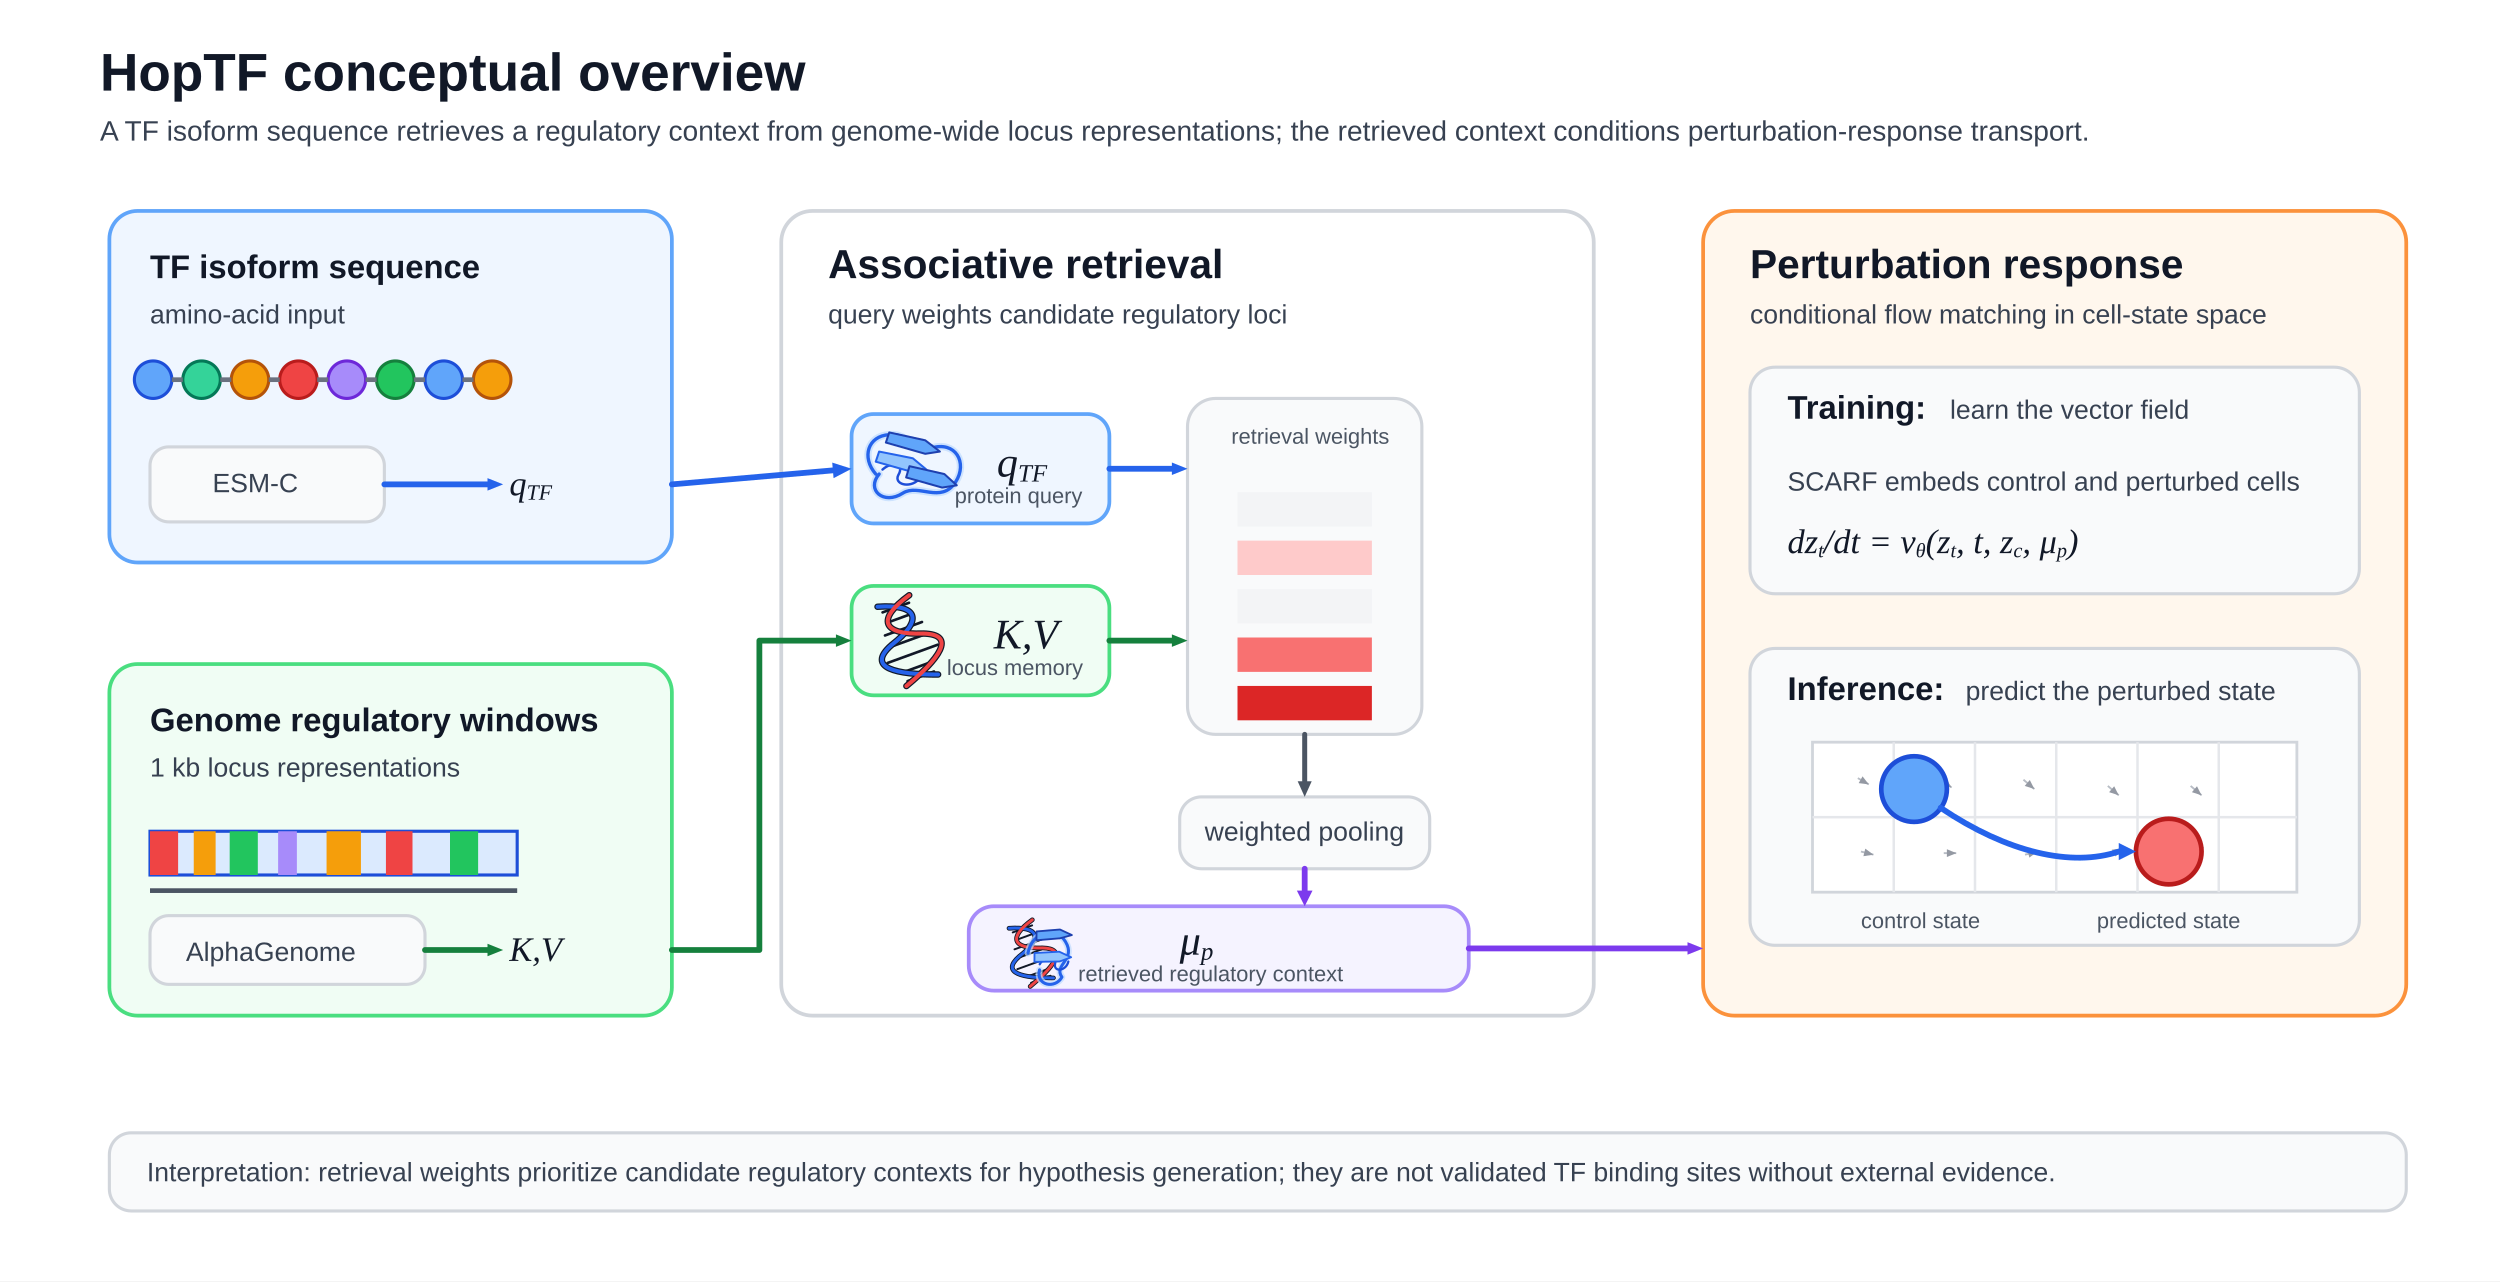
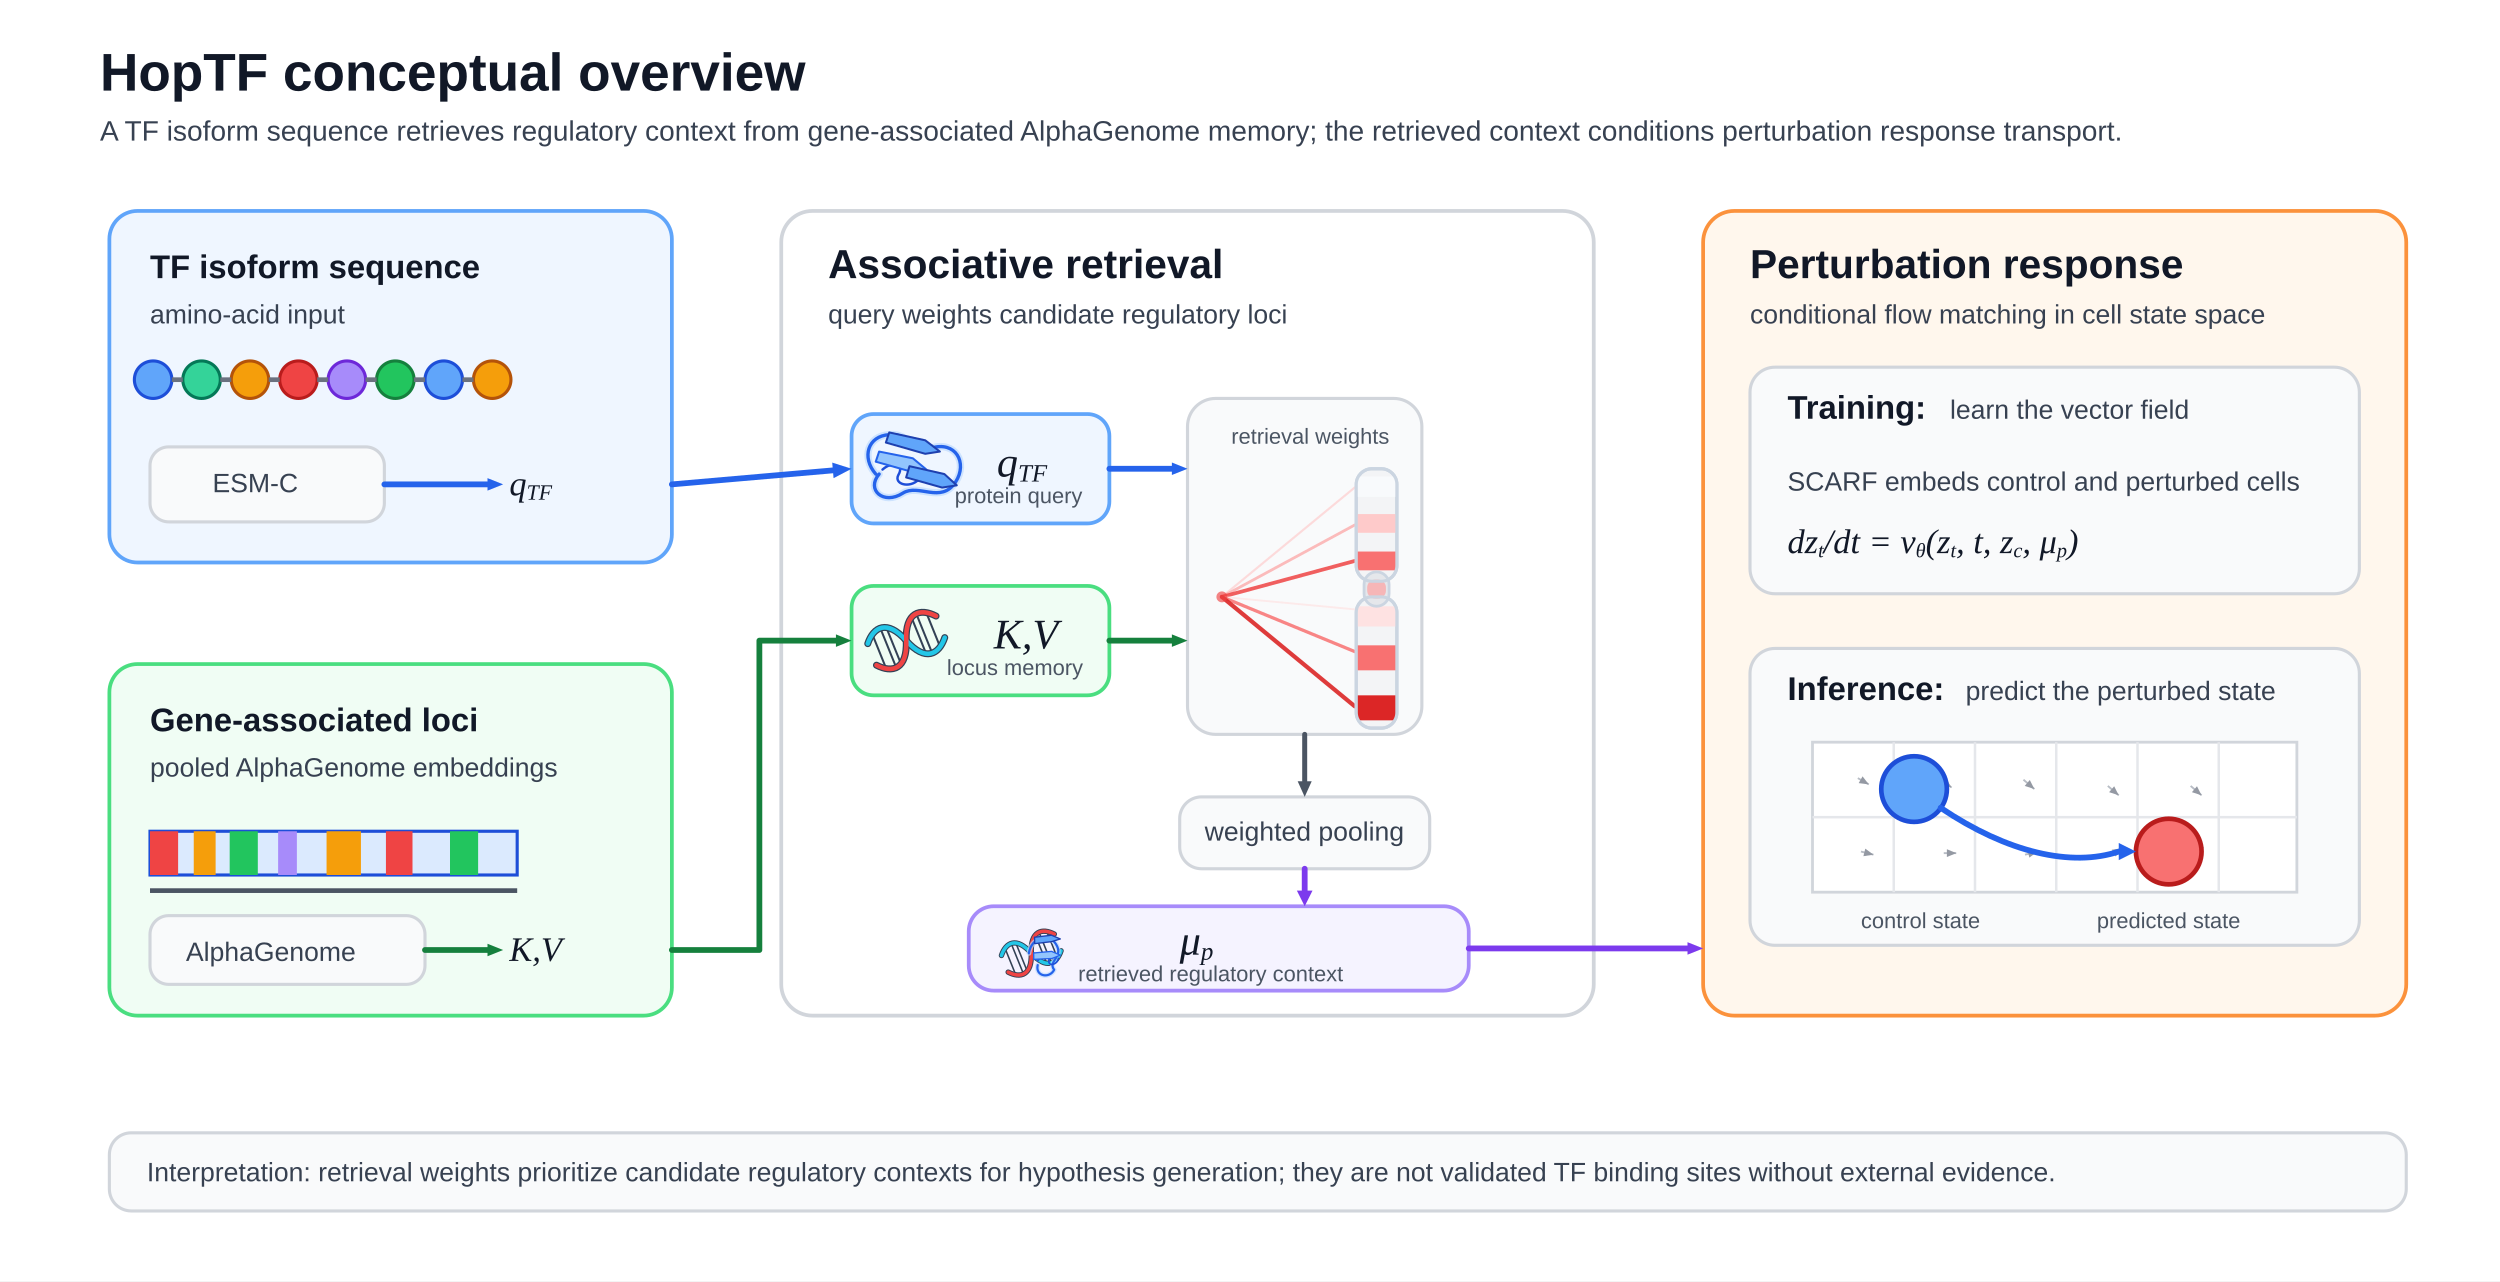
<svg xmlns="http://www.w3.org/2000/svg" width="1600" height="820" viewBox="0 0 1600 820" role="img" aria-labelledby="title desc" version="1.1" id="svg84">
  <defs id="defs8">
    <marker id="arrowBlue" viewBox="0 0 10 8" markerWidth="10" markerHeight="8" refX="10" refY="4" orient="auto" markerUnits="userSpaceOnUse">
      <path d="M 0 0 L 10 4 L 0 8 z" fill="#2563eb" id="path1" />
    </marker>
    <marker id="arrowGreen" viewBox="0 0 10 8" markerWidth="10" markerHeight="8" refX="10" refY="4" orient="auto" markerUnits="userSpaceOnUse">
      <path d="M 0 0 L 10 4 L 0 8 z" fill="#15803d" id="path2" />
    </marker>
    <marker id="arrowPurple" viewBox="0 0 10 8" markerWidth="10" markerHeight="8" refX="10" refY="4" orient="auto" markerUnits="userSpaceOnUse">
      <path d="M 0 0 L 10 4 L 0 8 z" fill="#7c3aed" id="path3" />
    </marker>
    <marker id="arrowGray" viewBox="0 0 9 8" markerWidth="9" markerHeight="8" refX="9" refY="4" orient="auto" markerUnits="userSpaceOnUse">
      <path d="M 0 0 L 9 4 L 0 8 z" fill="#4b5563" id="path4" />
    </marker>
    <marker id="arrowGrayMini" viewBox="0 0 6 5" markerWidth="6" markerHeight="5" refX="6" refY="2.5" orient="auto" markerUnits="userSpaceOnUse">
      <path d="M 0 0 L 6 2.5 L 0 5 z" fill="#6b7280" id="path5" />
    </marker>
    <linearGradient id="weightGradient" x1="0%" y1="0%" x2="100%" y2="0%">
      <stop offset="0%" stop-color="#ffffff" id="stop5" />
      <stop offset="45%" stop-color="#fecaca" id="stop6" />
      <stop offset="75%" stop-color="#f87171" id="stop7" />
      <stop offset="100%" stop-color="#dc2626" id="stop8" />
    </linearGradient>
+     <clipPath id="chromTopClip">
+       <rect x="868" y="300" width="26" height="72" rx="10" id="rect1" />
+     </clipPath>
+     <clipPath id="chromBottomClip">
+       <rect x="868" y="382" width="26" height="84" rx="10" id="rect2" />
+     </clipPath>
    <style id="style8">
      .bg { fill: #ffffff; }
      .panel { fill: #ffffff; stroke: #d1d5db; stroke-width: 2.4; }
      .blue-panel { fill: #eff6ff; stroke: #60a5fa; stroke-width: 2.4; }
      .green-panel { fill: #f0fdf4; stroke: #4ade80; stroke-width: 2.4; }
      .purple-panel { fill: #f5f3ff; stroke: #a78bfa; stroke-width: 2.4; }
      .orange-panel { fill: #fff7ed; stroke: #fb923c; stroke-width: 2.4; }
      .soft { fill: #f9fafb; stroke: #d1d5db; stroke-width: 2; }
      .title { font-family: Arial, Helvetica, sans-serif; font-size: 34px; font-weight: 700; fill: #111827; }
      .subtitle { font-family: Arial, Helvetica, sans-serif; font-size: 18px; fill: #374151; }
      .panel-title { font-family: Arial, Helvetica, sans-serif; font-size: 26px; font-weight: 700; fill: #111827; }
      .label { font-family: Arial, Helvetica, sans-serif; font-size: 21px; font-weight: 700; fill: #111827; }
      .text { font-family: Arial, Helvetica, sans-serif; font-size: 17px; fill: #374151; }
      .small { font-family: Arial, Helvetica, sans-serif; font-size: 14px; fill: #4b5563; }
      .tiny { font-family: Arial, Helvetica, sans-serif; font-size: 12px; fill: #4b5563; }
      .math { font-family: "Times New Roman", Times, serif; font-size: 27px; fill: #111827; font-style: italic; }
      .math-small { font-family: "Times New Roman", Times, serif; font-size: 22px; fill: #111827; font-style: italic; }
      .blue-line { stroke: #2563eb; fill: none; stroke-width: 3.7; stroke-linecap: round; stroke-linejoin: round; }
      .green-line { stroke: #15803d; fill: none; stroke-width: 3.7; stroke-linecap: round; stroke-linejoin: round; }
      .purple-line { stroke: #7c3aed; fill: none; stroke-width: 3.7; stroke-linecap: round; stroke-linejoin: round; }
      .gray-line { stroke: #4b5563; fill: none; stroke-width: 3.2; stroke-linecap: round; stroke-linejoin: round; }
      .thin-gray { stroke: #9ca3af; fill: none; stroke-width: 1.6; stroke-linecap: round; }
      .protein-ribbon { fill: none; stroke: #2563eb; stroke-width: 3; stroke-linecap: round; stroke-linejoin: round; }
      .protein-shadow { fill: none; stroke: #bfdbfe; stroke-width: 6.5; stroke-linecap: round; stroke-linejoin: round; opacity: 0.7; }
      .protein-sheet { fill: #60a5fa; stroke: #1e40af; stroke-width: 1.8; stroke-linejoin: round; }
      .protein-sheet-light { fill: #93c5fd; stroke: #2563eb; stroke-width: 1.8; stroke-linejoin: round; }
      .protein-helix { fill: none; stroke: #1d4ed8; stroke-width: 2.2; stroke-linecap: round; stroke-linejoin: round; }
-       .dna-outline { fill: none; stroke: #111827; stroke-width: 4.6; stroke-linecap: round; stroke-linejoin: round; }
-       .dna-backbone { fill: none; stroke-width: 2.9; stroke-linecap: round; stroke-linejoin: round; }
-       .dna-rung { stroke: #111827; stroke-width: 1.9; stroke-linecap: round; }
+       .dna-outline { fill: none; stroke: #334155; stroke-width: 7.2; stroke-linecap: round; stroke-linejoin: round; }
+       .dna-backbone { fill: none; stroke-width: 4.7; stroke-linecap: round; stroke-linejoin: round; }
+       .dna-rung { stroke: #334155; stroke-width: 2.1; stroke-linecap: round; }
+       .chrom-body { fill: #f3f4f6; stroke: #cbd5e1; stroke-width: 2; }
+       .chrom-centromere { fill: #e5e7eb; stroke: #cbd5e1; stroke-width: 1.8; }
    </style>
  </defs>
  <rect class="bg" x="0" y="0" width="1600" height="820" id="rect8" />
  <text class="title" x="64" y="58" id="text8">HopTF conceptual overview</text>
-   <text class="subtitle" x="64" y="90" id="text9">A TF isoform sequence retrieves a regulatory context from genome-wide locus representations; the retrieved context conditions perturbation-response transport.</text>
+   <text class="subtitle" x="64" y="90" id="text9">A TF isoform sequence retrieves regulatory context from gene-associated AlphaGenome memory; the retrieved context conditions perturbation response transport.</text>
  <rect class="blue-panel" x="70" y="135" width="360" height="225" rx="18" id="rect9" />
  <text class="label" x="96" y="178" id="text10">TF isoform sequence</text>
  <text class="text" x="96" y="207" id="text11">amino-acid input</text>
  <g transform="translate(98,243)" id="g18">
    <circle cx="0" cy="0" r="12" fill="#60a5fa" stroke="#1d4ed8" stroke-width="2" id="circle11" />
    <circle cx="31" cy="0" r="12" fill="#34d399" stroke="#047857" stroke-width="2" id="circle12" />
    <circle cx="62" cy="0" r="12" fill="#f59e0b" stroke="#b45309" stroke-width="2" id="circle13" />
    <circle cx="93" cy="0" r="12" fill="#ef4444" stroke="#b91c1c" stroke-width="2" id="circle14" />
    <circle cx="124" cy="0" r="12" fill="#a78bfa" stroke="#6d28d9" stroke-width="2" id="circle15" />
    <circle cx="155" cy="0" r="12" fill="#22c55e" stroke="#15803d" stroke-width="2" id="circle16" />
    <circle cx="186" cy="0" r="12" fill="#60a5fa" stroke="#1d4ed8" stroke-width="2" id="circle17" />
    <circle cx="217" cy="0" r="12" fill="#f59e0b" stroke="#b45309" stroke-width="2" id="circle18" />
    <path d="M 12 0 L 19 0 M 43 0 L 50 0 M 74 0 L 81 0 M 105 0 L 112 0 M 136 0 L 143 0 M 167 0 L 174 0 M 198 0 L 205 0" stroke="#6b7280" stroke-width="3" id="path18" />
  </g>
  <rect class="soft" x="96" y="286" width="150" height="48" rx="12" id="rect18" />
  <text class="text" x="136" y="315" id="text18">ESM-C</text>
  <line class="blue-line" x1="246" y1="310" x2="312" y2="310" id="line18" />
  <polygon points="322,310 312,306 312,314" fill="#2563eb" id="line18-head" />
  <text class="math-small" x="326" y="317" id="text19">q<tspan baseline-shift="sub" font-size="14" id="tspan18">TF</tspan>
  </text>
  <rect class="green-panel" x="70" y="425" width="360" height="225" rx="18" id="rect19" />
-   <text class="label" x="96" y="468" id="text20">Genome regulatory windows</text>
-   <text class="text" x="96" y="497" id="text21">1 kb locus representations</text>
+   <text class="label" x="96" y="468" id="text20">Gene-associated loci</text>
+   <text class="text" x="96" y="497" id="text21">pooled AlphaGenome embeddings</text>
  <g transform="translate(96,532)" id="g28">
    <rect x="0" y="0" width="235" height="28" fill="#dbeafe" stroke="#1d4ed8" stroke-width="2" id="rect21" />
    <rect x="0" y="0" width="18" height="28" fill="#ef4444" id="rect22" />
    <rect x="28" y="0" width="14" height="28" fill="#f59e0b" id="rect23" />
    <rect x="51" y="0" width="18" height="28" fill="#22c55e" id="rect24" />
    <rect x="82" y="0" width="12" height="28" fill="#a78bfa" id="rect25" />
    <rect x="113" y="0" width="22" height="28" fill="#f59e0b" id="rect26" />
    <rect x="151" y="0" width="17" height="28" fill="#ef4444" id="rect27" />
    <rect x="192" y="0" width="18" height="28" fill="#22c55e" id="rect28" />
    <line x1="0" y1="38" x2="235" y2="38" stroke="#4b5563" stroke-width="3" id="line28" />
  </g>
  <rect class="soft" x="96" y="586" width="176" height="44" rx="12" id="rect29" />
  <text class="text" x="119" y="615" id="text29">AlphaGenome</text>
  <line class="green-line" x1="272" y1="608" x2="312" y2="608" id="line29" />
  <polygon points="322,608 312,604 312,612" fill="#15803d" id="line29-head" />
  <text class="math-small" x="326" y="615" id="text30">K,V</text>
  <rect class="panel" x="500" y="135" width="520" height="515" rx="20" id="rect30" />
  <text class="panel-title" x="530" y="178" id="text31">Associative retrieval</text>
  <text class="text" x="530" y="207" id="text32">query weights candidate regulatory loci</text>
  <rect class="blue-panel" x="545" y="265" width="165" height="70" rx="14" id="rect32" />
  <g transform="translate(554,271) scale(0.72)" id="g34">
    <path class="protein-shadow" d="M 9 45 C -4 30, 2 11, 21 10 C 39 8, 42 27, 58 22 C 80 15, 91 35, 80 52 C 67 72, 47 53, 33 62 C 16 73, 0 59, 12 45" id="path32" />
    <path class="protein-ribbon" d="M 9 45 C -4 30, 2 11, 21 10 C 39 8, 42 27, 58 22 C 80 15, 91 35, 80 52 C 67 72, 47 53, 33 62 C 16 73, 0 59, 12 45" id="path33" />
    <path class="protein-helix" d="M 15 41 C 24 33, 35 36, 29 46 C 25 54, 39 58, 47 50" id="path33b" />
    <polygon class="protein-sheet" points="21,8 53,15 66,25 53,27 18,17" id="polygon33" />
    <polygon class="protein-sheet-light" points="12,25 42,31 54,41 41,43 9,34" id="polygon34" />
    <polygon class="protein-sheet" points="39,38 70,45 81,55 68,57 36,48" id="polygon34b" />
  </g>
  <text class="math" x="638" y="305" id="text34">q<tspan baseline-shift="sub" font-size="16" id="tspan34">TF</tspan>
  </text>
  <text class="small" x="611" y="322" id="text35">protein query</text>
  <rect class="green-panel" x="545" y="375" width="165" height="70" rx="14" id="rect35" />
-   <g transform="translate(581,410) rotate(-20) scale(0.9)" id="dna-locus-icon">
-     <path class="dna-outline" d="M -12 -30 C 16 -22, 16 -10, -12 -1 C -35 8, -16 20, 12 30" id="dna-locus-blue-outline" />
-     <path class="dna-outline" d="M 12 -30 C -16 -22, -16 -10, 12 -1 C 35 8, 16 20, -12 30" id="dna-locus-red-outline" />
-     <line class="dna-rung" x1="-10" y1="-25" x2="10" y2="-25" id="dna-locus-rung1" />
-     <line class="dna-rung" x1="8" y1="-17" x2="-8" y2="-17" id="dna-locus-rung2" />
-     <line class="dna-rung" x1="14" y1="-9" x2="-14" y2="-9" id="dna-locus-rung3" />
-     <line class="dna-rung" x1="-11" y1="0" x2="11" y2="0" id="dna-locus-rung4" />
-     <line class="dna-rung" x1="-19" y1="10" x2="19" y2="10" id="dna-locus-rung5" />
-     <line class="dna-rung" x1="-9" y1="20" x2="9" y2="20" id="dna-locus-rung6" />
-     <line class="dna-rung" x1="10" y1="27" x2="-10" y2="27" id="dna-locus-rung7" />
-     <path class="dna-backbone" d="M -12 -30 C 16 -22, 16 -10, -12 -1 C -35 8, -16 20, 12 30" stroke="#2563eb" id="dna-locus-blue" />
-     <path class="dna-backbone" d="M 12 -30 C -16 -22, -16 -10, 12 -1 C 35 8, 16 20, -12 30" stroke="#ef4444" id="dna-locus-red" />
+   <g transform="translate(580,410) rotate(-22) scale(0.62)" id="dna-locus-icon">
+     <line class="dna-rung" x1="-30" y1="-18" x2="-30" y2="18" id="dna-locus-rung1" />
+     <line class="dna-rung" x1="-20" y1="-24" x2="-20" y2="24" id="dna-locus-rung2" />
+     <line class="dna-rung" x1="-14" y1="-20" x2="-14" y2="20" id="dna-locus-rung3" />
+     <line class="dna-rung" x1="14" y1="20" x2="14" y2="-20" id="dna-locus-rung4" />
+     <line class="dna-rung" x1="20" y1="24" x2="20" y2="-24" id="dna-locus-rung5" />
+     <line class="dna-rung" x1="30" y1="18" x2="30" y2="-18" id="dna-locus-rung6" />
+     <path class="dna-outline" d="M -38 -12 C -26 -26, -10 -28, 0 0 C 10 28, 26 26, 38 12" id="dna-locus-blue-outline" />
+     <path class="dna-outline" d="M -38 12 C -26 26, -10 28, 0 0 C 10 -28, 26 -26, 38 -12" id="dna-locus-red-outline" />
+     <path class="dna-backbone" d="M -38 -12 C -26 -26, -10 -28, 0 0 C 10 28, 26 26, 38 12" stroke="#22c7e8" id="dna-locus-blue" />
+     <path class="dna-backbone" d="M -38 12 C -26 26, -10 28, 0 0 C 10 -28, 26 -26, 38 -12" stroke="#ef4444" id="dna-locus-red" />
  </g>
  <text class="math" x="636" y="415" id="text40">K,V</text>
  <text class="small" x="606" y="432" id="text41">locus memory</text>
  <rect class="soft" x="760" y="255" width="150" height="215" rx="18" id="rect41" />
  <text class="small" x="788" y="284" id="text42">retrieval weights</text>
-   <rect x="792" y="315" width="86" height="22" fill="#f3f4f6" id="rect42" />
-   <rect x="792" y="346" width="86" height="22" fill="#fecaca" id="rect43" />
-   <rect x="792" y="377" width="86" height="22" fill="#f3f4f6" id="rect44" />
-   <rect x="792" y="408" width="86" height="22" fill="#f87171" id="rect45" />
-   <rect x="792" y="439" width="86" height="22" fill="#dc2626" id="rect46" />
+   <g id="retrieval-chromosome">
+     <g id="retrieval-fan" stroke-linecap="round">
+       <line x1="782" y1="382" x2="867" y2="312" stroke="#fecaca" stroke-width="1.4" opacity="0.65" id="retrieval-fan-1" />
+       <line x1="782" y1="382" x2="867" y2="336" stroke="#fca5a5" stroke-width="1.8" opacity="0.75" id="retrieval-fan-2" />
+       <line x1="782" y1="382" x2="867" y2="359" stroke="#ef4444" stroke-width="2.4" opacity="0.85" id="retrieval-fan-3" />
+       <line x1="782" y1="382" x2="867" y2="390" stroke="#fee2e2" stroke-width="1.2" opacity="0.7" id="retrieval-fan-4" />
+       <line x1="782" y1="382" x2="867" y2="417" stroke="#f87171" stroke-width="2.1" opacity="0.85" id="retrieval-fan-5" />
+       <line x1="782" y1="382" x2="867" y2="452" stroke="#dc2626" stroke-width="2.7" opacity="0.9" id="retrieval-fan-6" />
+     </g>
+     <circle cx="782" cy="382" r="3.5" fill="#ef4444" opacity="0.65" id="retrieval-fan-origin" />
+     <rect class="chrom-body" x="868" y="300" width="26" height="72" rx="10" id="chrom-top-base" />
+     <g clip-path="url(#chromTopClip)" id="chrom-top-bands">
+       <rect x="868" y="305" width="26" height="13" fill="#f8fafc" id="chrom-band-top-1" />
+       <rect x="868" y="329" width="26" height="12" fill="#fecaca" id="chrom-band-top-2" />
+       <rect x="868" y="353" width="26" height="12" fill="#f87171" id="chrom-band-top-3" />
+     </g>
+     <rect class="chrom-body" x="868" y="382" width="26" height="84" rx="10" id="chrom-bottom-base" />
+     <g clip-path="url(#chromBottomClip)" id="chrom-bottom-bands">
+       <rect x="868" y="388" width="26" height="13" fill="#fee2e2" id="chrom-band-bottom-1" />
+       <rect x="868" y="413" width="26" height="16" fill="#f87171" id="chrom-band-bottom-2" />
+       <rect x="868" y="445" width="26" height="16" fill="#dc2626" id="chrom-band-bottom-3" />
+     </g>
+     <rect class="chrom-centromere" x="873" y="366" width="16" height="22" rx="8" id="chrom-centromere" />
+     <rect x="875" y="371" width="12" height="12" rx="5" fill="#fca5a5" opacity="0.75" id="chrom-centromere-weight" />
+     <rect x="868" y="300" width="26" height="72" rx="10" fill="none" stroke="#cbd5e1" stroke-width="2" id="chrom-top-outline" />
+     <rect x="868" y="382" width="26" height="84" rx="10" fill="none" stroke="#cbd5e1" stroke-width="2" id="chrom-bottom-outline" />
+   </g>
  <line class="blue-line" x1="710" y1="300" x2="750" y2="300" id="line46" />
  <polygon points="760,300 750,296 750,304" fill="#2563eb" id="line46-head" />
  <line class="green-line" x1="710" y1="410" x2="750" y2="410" id="line47" />
  <polygon points="760,410 750,406 750,414" fill="#15803d" id="line47-head" />
  <rect class="soft" x="755" y="510" width="160" height="46" rx="14" id="rect47" />
  <text class="text" x="771" y="538" id="text47">weighted pooling</text>
  <line class="gray-line" x1="835" y1="470" x2="835" y2="500" id="line48" />
  <polygon points="835,510 830.5,500 839.5,500" fill="#4b5563" id="line48-head" />
  <rect class="purple-panel" x="620" y="580" width="320" height="54" rx="16" id="rect48" />
-   <g transform="translate(660,610) rotate(-20) scale(0.66)" id="protein-dna-icon">
-     <path class="dna-outline" d="M -12 -30 C 16 -22, 16 -10, -12 -1 C -35 8, -16 20, 12 30" id="protein-dna-blue-outline" />
-     <path class="dna-outline" d="M 12 -30 C -16 -22, -16 -10, 12 -1 C 35 8, 16 20, -12 30" id="protein-dna-red-outline" />
-     <line class="dna-rung" x1="-10" y1="-25" x2="10" y2="-25" id="protein-dna-rung1" />
-     <line class="dna-rung" x1="8" y1="-17" x2="-8" y2="-17" id="protein-dna-rung2" />
-     <line class="dna-rung" x1="14" y1="-9" x2="-14" y2="-9" id="protein-dna-rung3" />
-     <line class="dna-rung" x1="-11" y1="0" x2="11" y2="0" id="protein-dna-rung4" />
-     <line class="dna-rung" x1="-18" y1="10" x2="18" y2="10" id="protein-dna-rung5" />
-     <line class="dna-rung" x1="-9" y1="20" x2="9" y2="20" id="protein-dna-rung6" />
-     <line class="dna-rung" x1="10" y1="27" x2="-10" y2="27" id="protein-dna-rung7" />
-     <path class="dna-backbone" d="M -12 -30 C 16 -22, 16 -10, -12 -1 C -35 8, -16 20, 12 30" stroke="#2563eb" id="protein-dna-blue" />
-     <path class="dna-backbone" d="M 12 -30 C -16 -22, -16 -10, 12 -1 C 35 8, 16 20, -12 30" stroke="#ef4444" id="protein-dna-red" />
+   <g transform="translate(660,610) rotate(-22) scale(0.48)" id="protein-dna-icon">
+     <line class="dna-rung" x1="-30" y1="-18" x2="-30" y2="18" id="protein-dna-rung1" />
+     <line class="dna-rung" x1="-20" y1="-24" x2="-20" y2="24" id="protein-dna-rung2" />
+     <line class="dna-rung" x1="-14" y1="-20" x2="-14" y2="20" id="protein-dna-rung3" />
+     <line class="dna-rung" x1="14" y1="20" x2="14" y2="-20" id="protein-dna-rung4" />
+     <line class="dna-rung" x1="20" y1="24" x2="20" y2="-24" id="protein-dna-rung5" />
+     <line class="dna-rung" x1="30" y1="18" x2="30" y2="-18" id="protein-dna-rung6" />
+     <path class="dna-outline" d="M -38 -12 C -26 -26, -10 -28, 0 0 C 10 28, 26 26, 38 12" id="protein-dna-blue-outline" />
+     <path class="dna-outline" d="M -38 12 C -26 26, -10 28, 0 0 C 10 -28, 26 -26, 38 -12" id="protein-dna-red-outline" />
+     <path class="dna-backbone" d="M -38 -12 C -26 -26, -10 -28, 0 0 C 10 28, 26 26, 38 12" stroke="#22c7e8" id="protein-dna-blue" />
+     <path class="dna-backbone" d="M -38 12 C -26 26, -10 28, 0 0 C 10 -28, 26 -26, 38 -12" stroke="#ef4444" id="protein-dna-red" />
    <path class="protein-shadow" d="M -3 -1 C 8 -20, 32 -16, 35 1 C 39 21, 16 18, 20 32 C 10 41, -7 31, 2 18" id="protein-dna-shadow" />
    <path class="protein-ribbon" d="M -3 -1 C 8 -20, 32 -16, 35 1 C 39 21, 16 18, 20 32 C 10 41, -7 31, 2 18" id="protein-dna-ribbon" />
    <path class="protein-helix" d="M 4 13 C 12 6, 23 10, 18 18 C 14 25, 26 28, 31 20" id="protein-dna-helix" />
    <polygon class="protein-sheet" points="12,-18 34,-12 43,-3 31,-4 9,-10" id="protein-dna-sheet" />
    <polygon class="protein-sheet-light" points="3,1 26,8 35,17 23,17 0,9" id="protein-dna-sheet2" />
  </g>
  <text class="math" x="755" y="611" id="text54">μ<tspan baseline-shift="sub" font-size="16" id="tspan54">p</tspan>
  </text>
  <text class="small" x="690" y="628" id="text55">retrieved regulatory context</text>
  <line class="purple-line" x1="835" y1="556" x2="835" y2="570" id="line55" />
  <polygon points="835,580 830,570 840,570" fill="#7c3aed" id="line55-head" />
  <line class="blue-line" x1="430" y1="310" x2="533.05" y2="301.04" id="line56" />
  <polygon points="545,300 532.62,296.06 533.48,306.02" fill="#2563eb" id="line56-head" />
  <path class="green-line" d="M 430 608 L 486 608 L 486 410 L 535 410" id="path56" />
  <polygon points="545,410 535,406 535,414" fill="#15803d" id="path56-head" />
  <rect class="orange-panel" x="1090" y="135" width="450" height="515" rx="20" id="rect56" />
  <text class="panel-title" x="1120" y="178" id="text56">Perturbation response</text>
-   <text class="text" x="1120" y="207" id="text57">conditional flow matching in cell-state space</text>
+   <text class="text" x="1120" y="207" id="text57">conditional flow matching in cell state space</text>
  <rect class="soft" x="1120" y="235" width="390" height="145" rx="16" id="rect57" />
  <text class="label" x="1144" y="268" id="text58">Training:</text>
  <text class="text" x="1248" y="268" id="text59">learn the vector field</text>
  <text class="text" x="1144" y="314" id="text60">SCARF embeds control and perturbed cells</text>
  <text class="math-small" x="1144" y="354" id="text64">dz<tspan baseline-shift="sub" font-size="13" id="tspan60">t</tspan>/dt = v<tspan baseline-shift="sub" font-size="13" id="tspan61">θ</tspan>(z<tspan baseline-shift="sub" font-size="13" id="tspan62">t</tspan>, t, z<tspan baseline-shift="sub" font-size="13" id="tspan63">c</tspan>, μ<tspan baseline-shift="sub" font-size="13" id="tspan64">p</tspan>)</text>
  <rect class="soft" x="1120" y="415" width="390" height="190" rx="16" id="rect64" />
  <text class="label" x="1144" y="448" id="text65">Inference:</text>
  <text class="text" x="1258" y="448" id="text66">predict the perturbed state</text>
  <rect x="1160" y="475" width="310" height="96" fill="#ffffff" stroke="#d1d5db" stroke-width="1.8" id="rect66" />
  <line x1="1212" y1="475" x2="1212" y2="571" stroke="#e5e7eb" stroke-width="1.6" id="line66" />
  <line x1="1264" y1="475" x2="1264" y2="571" stroke="#e5e7eb" stroke-width="1.6" id="line67" />
  <line x1="1316" y1="475" x2="1316" y2="571" stroke="#e5e7eb" stroke-width="1.6" id="line68" />
  <line x1="1368" y1="475" x2="1368" y2="571" stroke="#e5e7eb" stroke-width="1.6" id="line69" />
  <line x1="1420" y1="475" x2="1420" y2="571" stroke="#e5e7eb" stroke-width="1.6" id="line70" />
  <line x1="1160" y1="523" x2="1470" y2="523" stroke="#e5e7eb" stroke-width="1.6" id="line71" />
  <g stroke="#9ca3af" stroke-width="1.2" marker-end="url(#arrowGrayMini)" opacity="0.72" id="g81">
    <line x1="1189" y1="498" x2="1196" y2="502" id="line72" />
    <line x1="1242" y1="499" x2="1249" y2="504" id="line73" />
    <line x1="1295" y1="499" x2="1302" y2="505" id="line74" />
    <line x1="1349" y1="503" x2="1356" y2="509" id="line75" />
    <line x1="1402" y1="503" x2="1409" y2="509" id="line76" />
    <line x1="1191" y1="545" x2="1199" y2="547" id="line77" />
    <line x1="1244" y1="546" x2="1252" y2="546" id="line78" />
    <line x1="1296" y1="547" x2="1304" y2="545" id="line79" />
    <line x1="1351" y1="547" x2="1358" y2="543" id="line80" />
    <line x1="1404" y1="547" x2="1410" y2="542" id="line81" />
  </g>
  <circle cx="1225" cy="505" r="21" fill="#60a5fa" stroke="#1d4ed8" stroke-width="3" id="circle81" />
  <circle cx="1388" cy="545" r="21" fill="#f87171" stroke="#b91c1c" stroke-width="3" id="circle82" />
  <path class="blue-line" d="M 1242 517 C 1285 546, 1326 555, 1356 545" id="path82" />
  <polygon points="1367,545 1356,539.5 1356,550.5" fill="#2563eb" id="path82-head" />
  <text class="small" x="1191" y="594" id="text82">control state</text>
  <text class="small" x="1342" y="594" id="text83">predicted state</text>
  <line class="purple-line" x1="940" y1="607" x2="1080" y2="607" id="line83" />
  <polygon points="1090,607 1080,603 1080,611" fill="#7c3aed" id="line83-head" />
  <rect class="soft" x="70" y="725" width="1470" height="50" rx="14" id="rect83" />
  <text class="text" x="94" y="756" id="text84">Interpretation: retrieval weights prioritize candidate regulatory contexts for hypothesis generation; they are not validated TF binding sites without external evidence.</text>
</svg>
